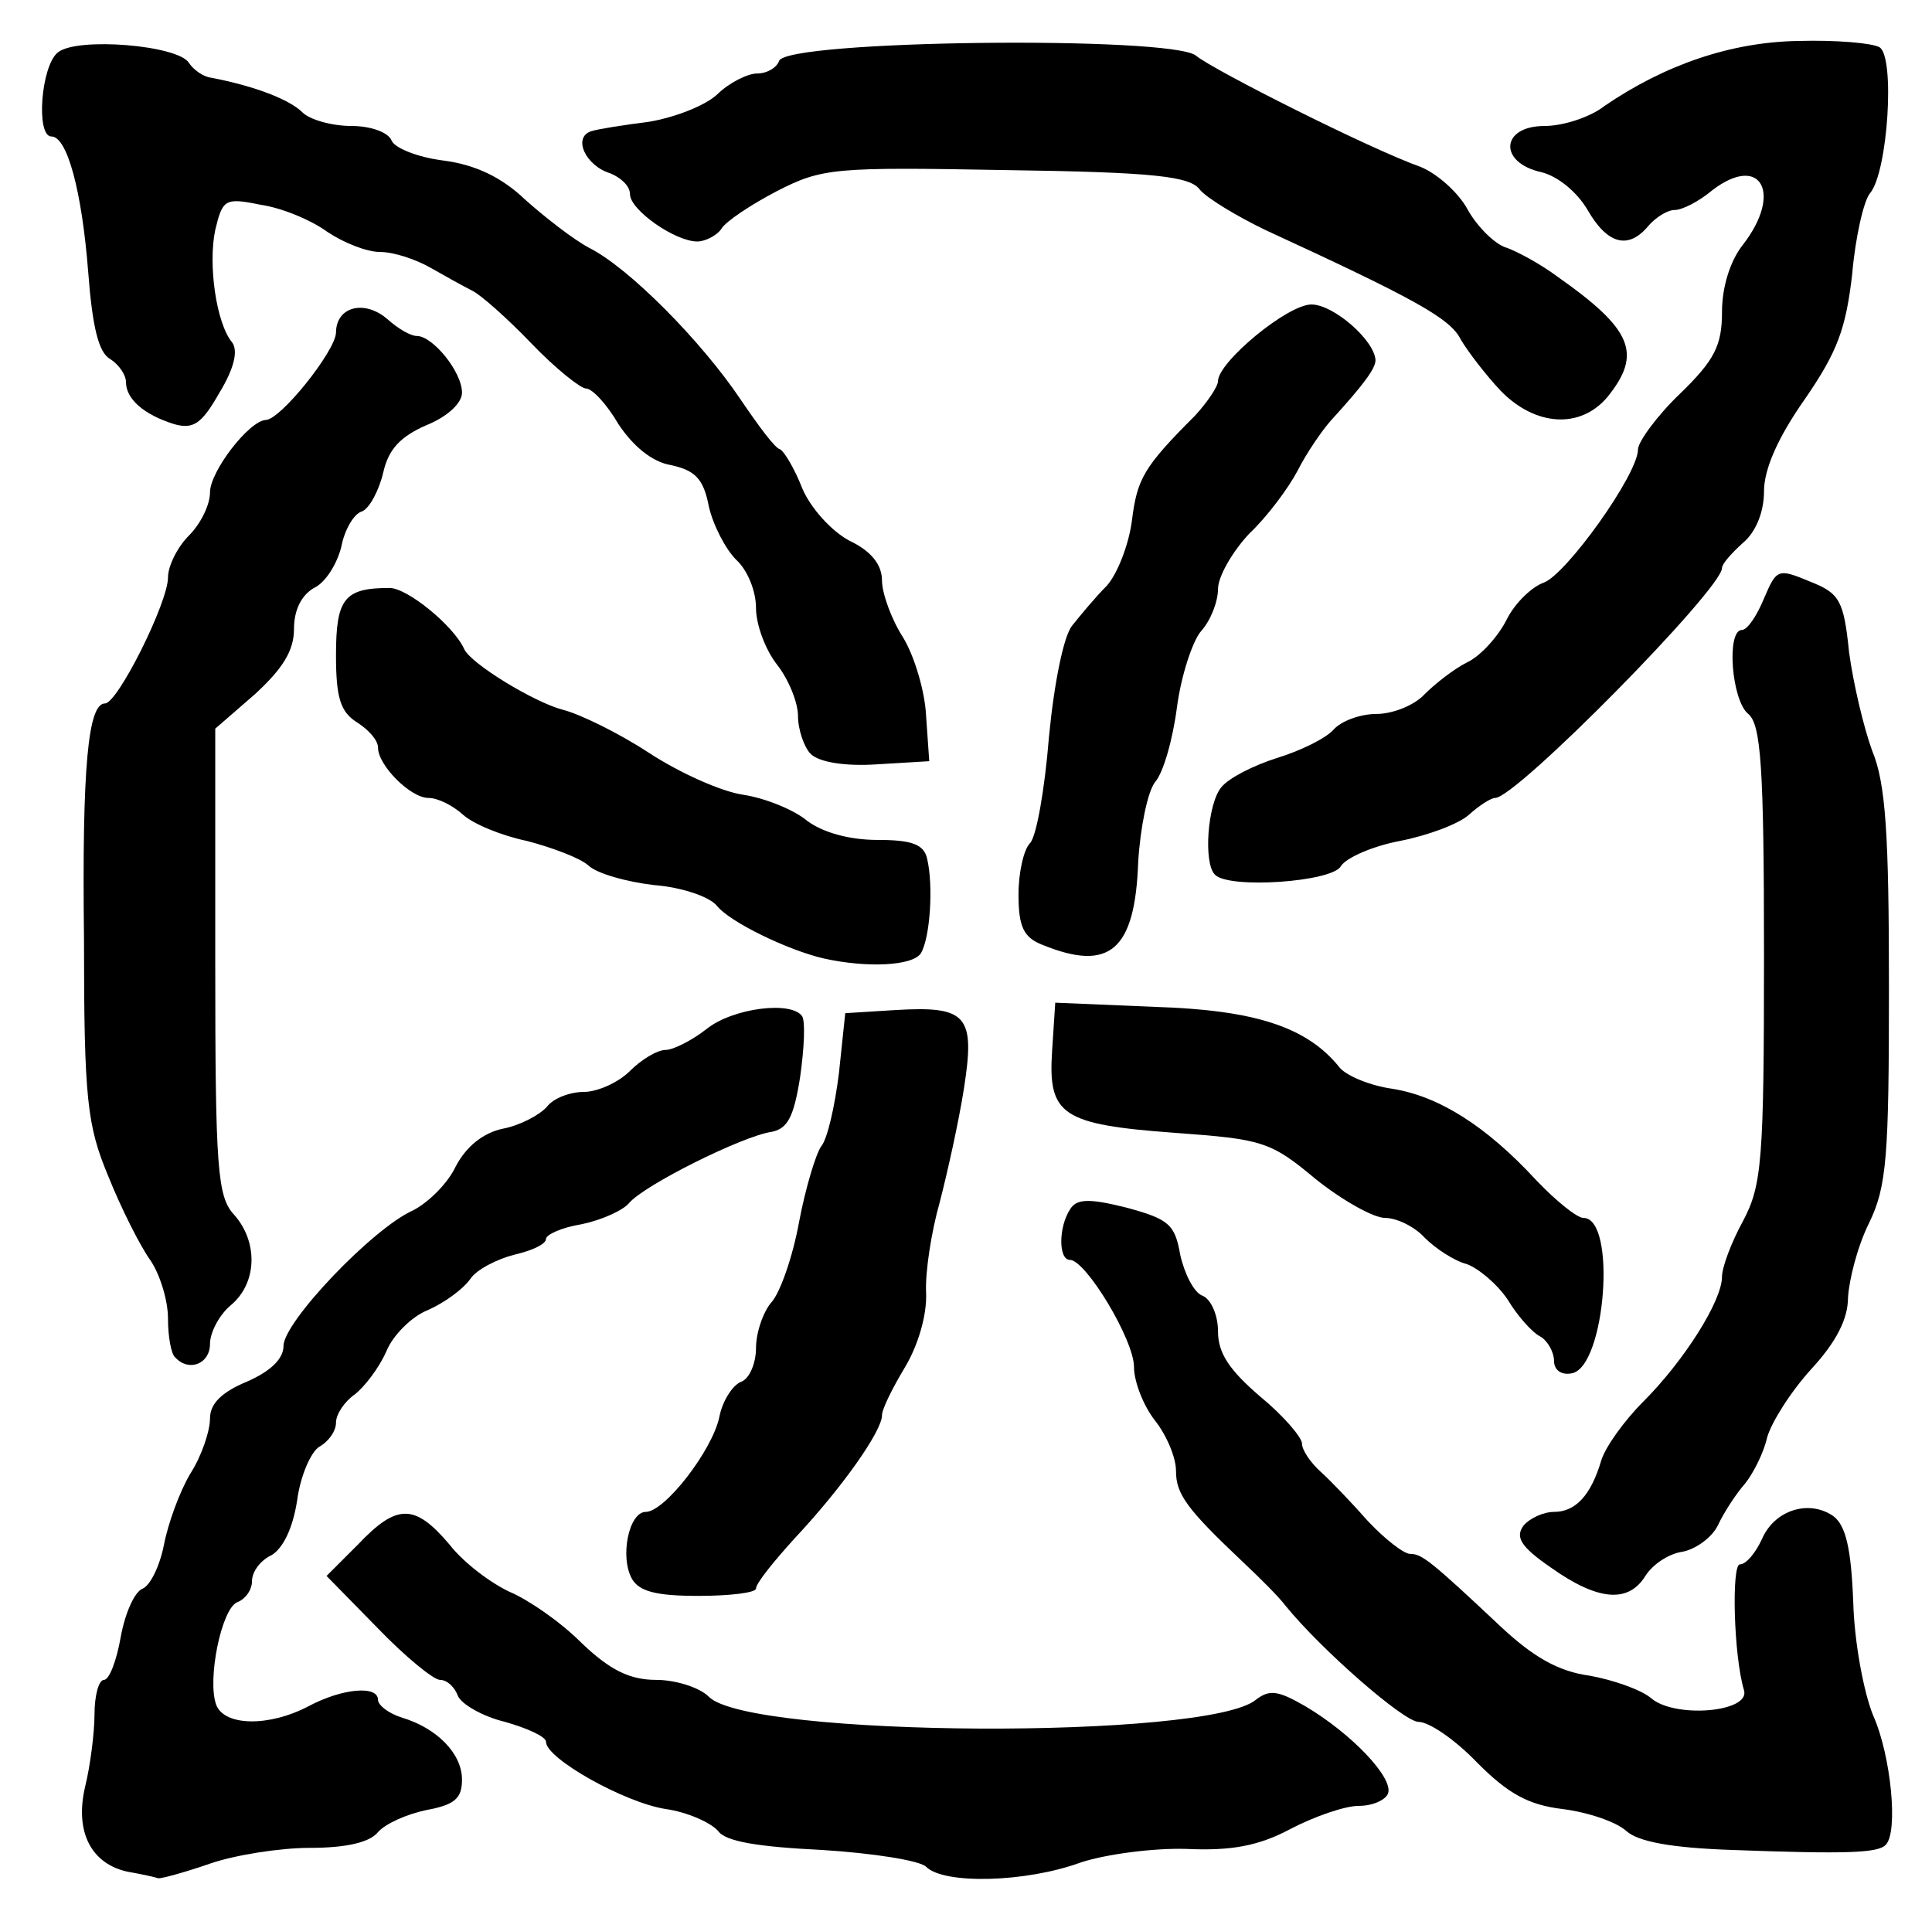
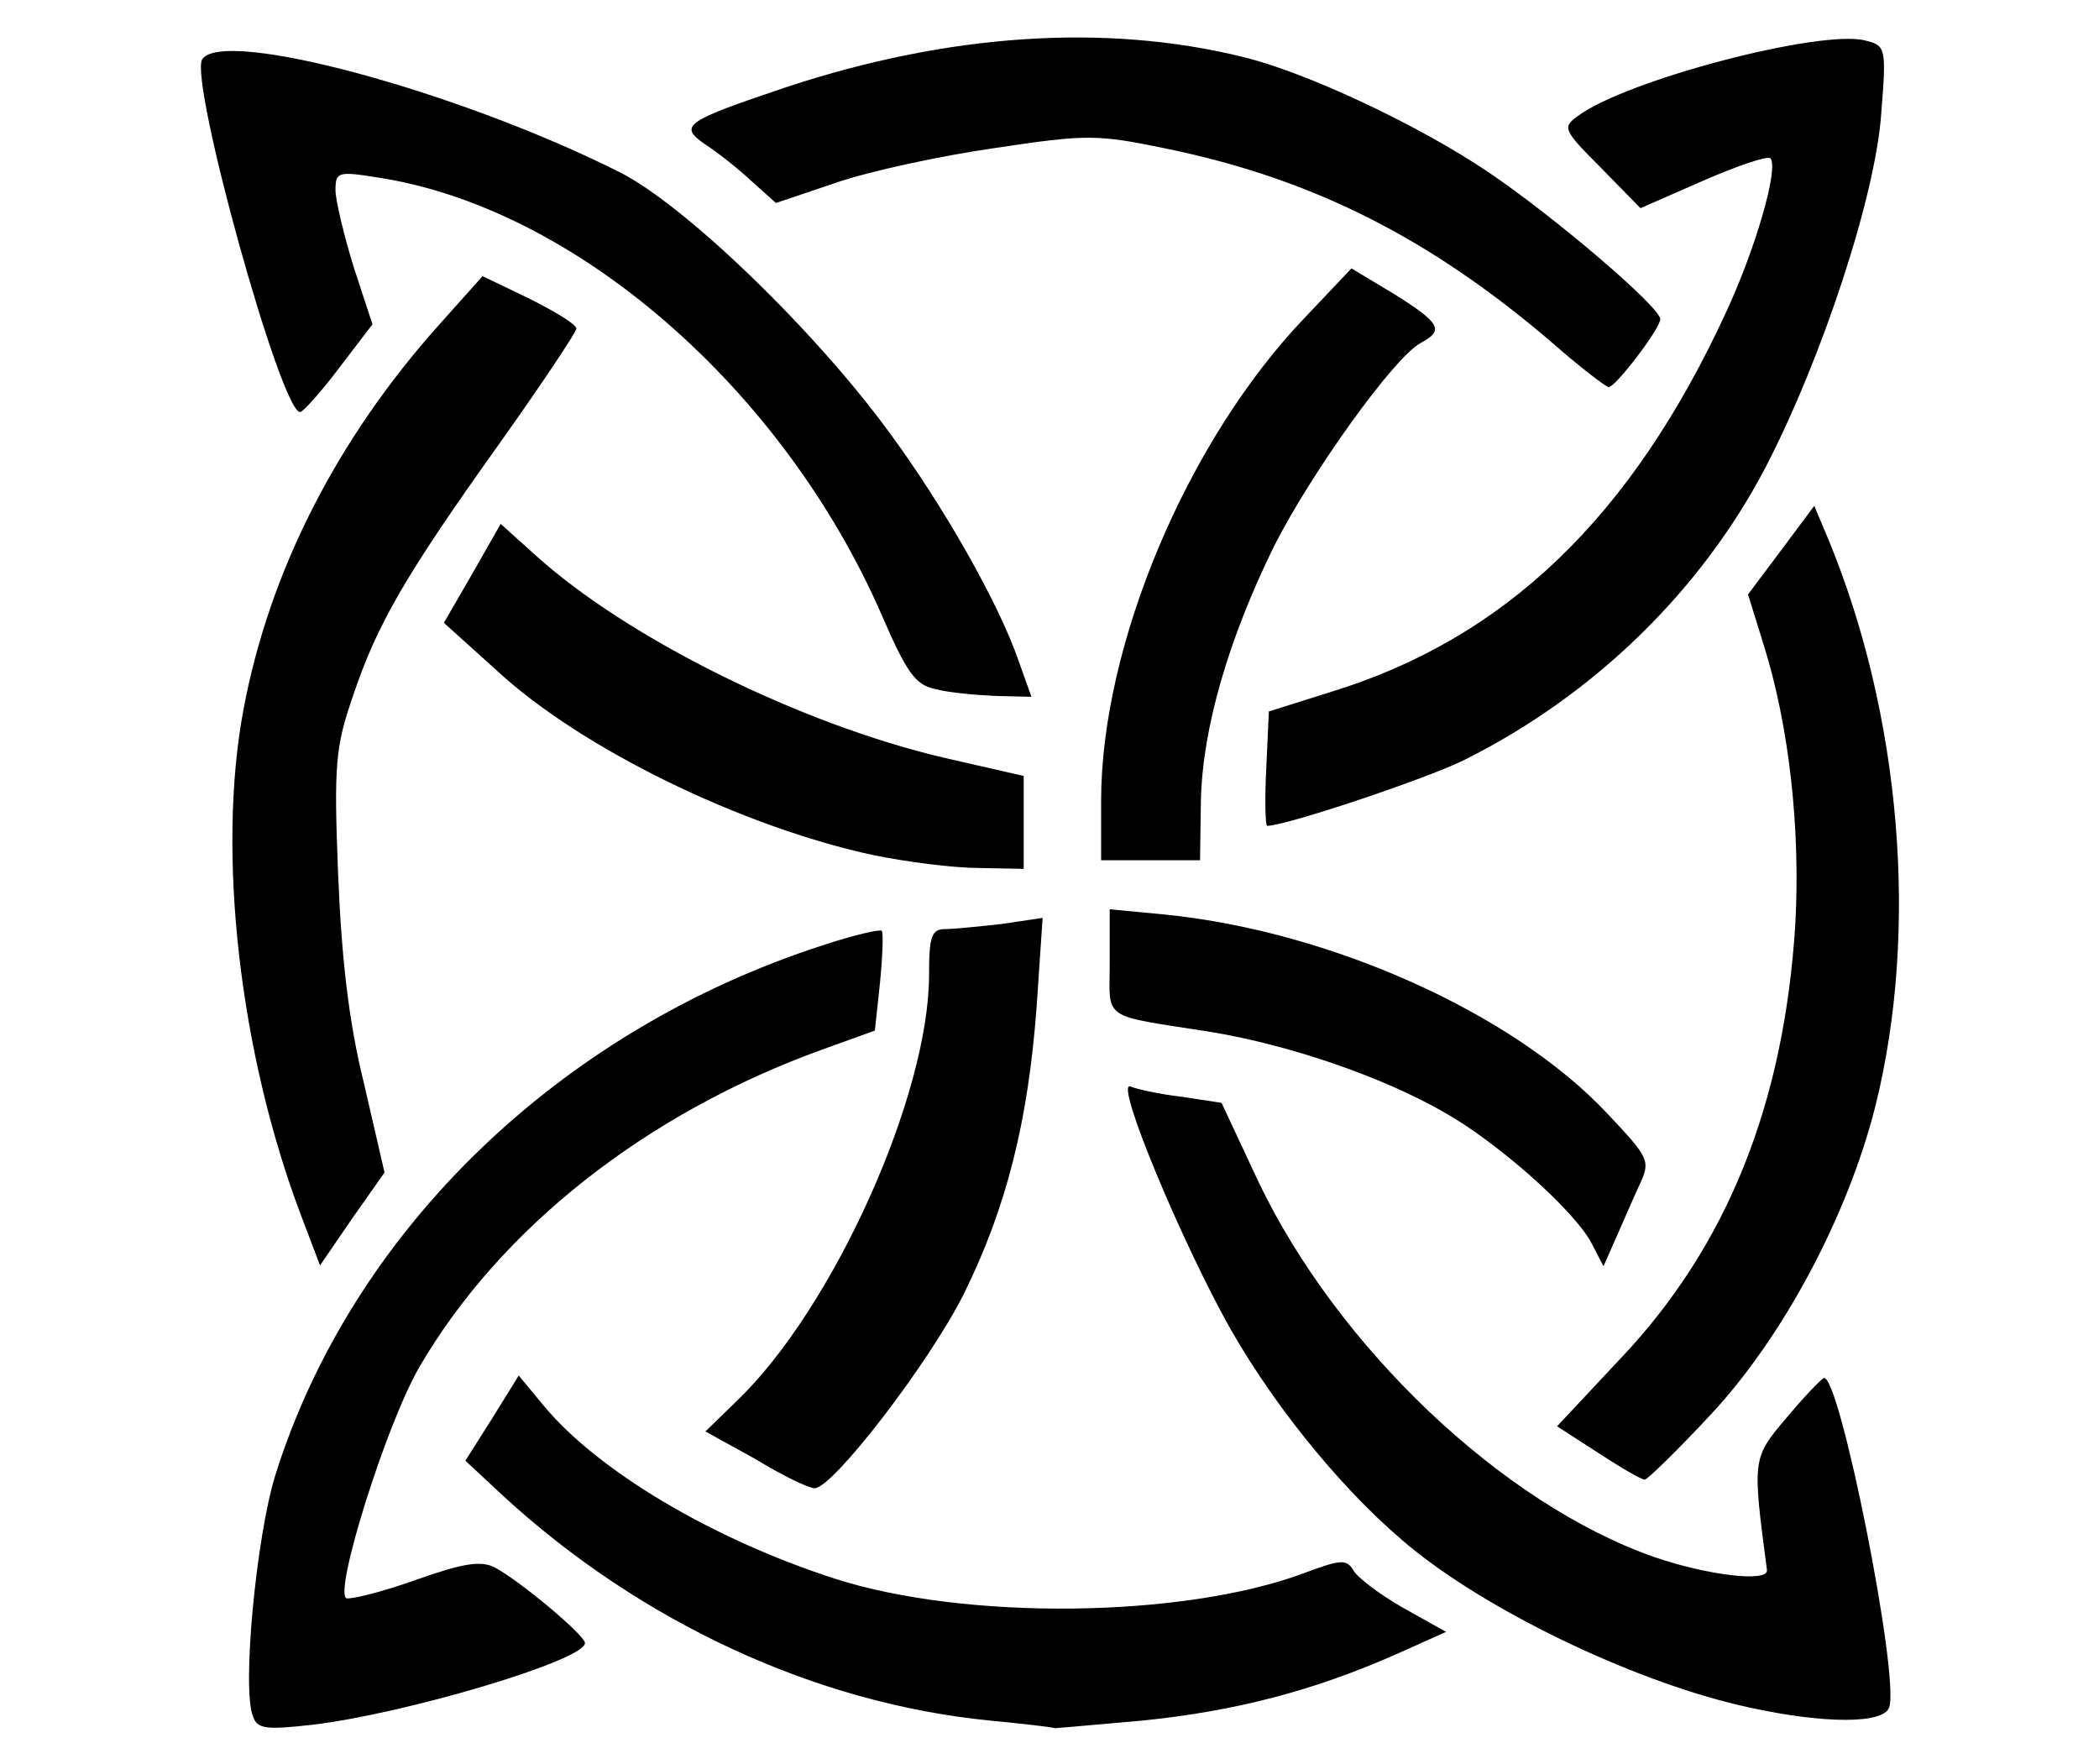
- <svg xmlns="http://www.w3.org/2000/svg" class="img-fluid" style="transform:none;transform-origin:50% 50%;cursor:move" width="184" height="182" viewBox="0 0 1840 1820">
-   <g style="transform:none" fill="#000">
-     <path d="M123 1783c-36-7-52-38-42-81 5-20 9-52 9-69 0-18 4-33 9-33s12-18 16-41c4-22 13-43 21-46 7-3 16-21 20-41 4-21 15-51 25-68 11-17 19-41 19-53 0-14 11-25 35-35 23-10 35-22 35-34 0-23 85-112 123-129 14-7 33-25 41-42 10-19 26-32 45-36 16-3 35-13 42-21 6-8 22-14 35-14s33-9 44-20 26-20 34-20c7 0 25-9 39-20 25-20 81-27 91-12 3 5 2 30-2 58-6 38-12 49-27 52-28 4-122 51-136 68-6 7-26 16-45 20-19 3-34 10-34 14 0 5-13 11-30 15-16 4-36 14-42 23-7 10-25 23-41 30-15 6-33 24-39 39-7 16-21 34-30 41-10 7-18 19-18 27s-7 18-16 23c-8 5-18 28-21 51-4 26-13 45-24 52-11 5-19 16-19 25 0 8-6 17-14 20-15 6-29 74-20 98 8 20 50 21 88 1 32-17 66-20 66-6 0 5 10 13 23 17 33 10 57 34 57 59 0 18-7 24-34 29-19 4-39 13-46 21-8 10-31 15-65 15-29 0-72 7-95 15s-45 14-49 14c-3-1-16-4-28-6z" />
-     <path d="M882 1778c-6-6-51-13-99-16-61-3-92-8-99-18-7-8-29-18-50-21-39-6-114-48-114-64 0-5-18-13-39-19-21-5-42-17-45-25s-10-15-17-15c-6 0-33-22-59-49l-49-50 30-30c37-39 54-39 87 0 14 18 40 37 57 45 17 7 48 28 68 48 28 27 47 36 72 36 18 0 41 7 50 16 38 39 475 41 521 3 13-10 21-9 47 6 44 26 84 68 79 83-2 6-14 12-28 12-13 0-42 10-65 22-30 16-56 21-99 19-31-1-77 5-101 13-52 19-130 21-147 4zM1650 1762c-59-2-90-8-101-18-10-9-37-18-61-21-33-4-52-15-81-44-21-22-46-39-56-39-14 0-93-69-127-111-6-8-24-26-40-41-54-51-64-65-64-87 0-13-9-34-20-48s-20-37-20-51c0-26-46-102-61-102-11 0-11-31 0-48 6-10 17-11 53-2 41 11 47 16 52 45 4 18 13 36 21 39s15 18 15 34c0 21 11 37 40 62 22 18 40 39 40 45s8 18 18 27c9 8 30 30 45 47 16 17 34 31 40 31 11 0 19 6 86 69 31 29 55 43 85 47 22 4 48 13 58 21 22 20 95 14 89-7-10-33-12-120-4-120 6 0 15-11 21-24 12-28 45-38 68-22 12 9 17 31 19 82 1 38 10 86 19 108 17 38 24 111 12 123-7 8-38 9-146 5z" />
-     <path d="M602 1504c-12-21-3-64 13-64 18 0 63-58 70-90 3-16 13-31 21-34s14-18 14-32c0-15 7-35 15-44s20-43 26-76c6-32 16-65 21-72 6-7 13-38 17-70l6-57 48-3c68-4 76 5 65 75-5 32-16 81-23 108-8 28-14 67-13 86 1 22-8 51-20 71s-22 40-22 46c0 15-38 69-83 117-20 22-37 43-37 48 0 4-25 7-55 7-39 0-56-4-63-16zM1477 1493c-29-20-34-29-26-40 6-7 19-13 29-13 20 0 35-15 45-49 4-13 22-38 40-56 39-39 75-96 75-119 0-9 9-33 20-53 18-34 20-57 20-254 0-180-3-219-15-229-16-13-21-80-6-80 5 0 14-13 21-30 12-28 13-29 44-16 28 11 32 18 37 67 4 30 14 72 22 94 13 31 16 80 16 225 0 162-2 190-19 225-11 22-19 54-20 71 0 20-11 42-35 68-20 22-38 51-42 65-3 14-13 34-21 44-8 9-20 27-26 40-6 12-22 23-34 25-13 2-28 12-35 23-16 26-45 24-90-8z" />
-     <path d="M1480 1296c0-8-6-19-13-23-8-4-22-20-31-35-10-15-28-30-39-34-12-3-30-15-40-25-10-11-27-19-38-19s-41-17-66-37c-43-36-51-38-134-44-108-8-121-17-117-78l3-46 95 4c95 3 145 19 176 58 7 8 29 17 50 20 44 7 89 35 137 87 19 20 39 36 45 36 32 0 21 142-11 148-10 2-17-3-17-12zM167 1293c-4-3-7-20-7-37 0-18-8-43-17-56-10-14-28-50-40-80-20-48-23-73-23-225-2-166 4-225 20-225 12 0 60-96 60-120 0-11 9-29 20-40s20-29 20-41c0-20 37-68 53-69 14 0 66-65 67-83 0-25 27-32 49-13 10 9 22 16 28 16 15 0 43 34 43 54 0 10-14 23-34 31-25 11-36 23-41 45-4 17-13 34-20 37-8 2-17 18-20 34-4 16-15 34-26 39-12 7-19 21-19 39 0 21-11 38-37 62l-38 33v222c0 197 2 224 18 241 23 26 22 65-3 86-11 9-20 26-20 37 0 19-20 27-33 13z" />
-     <path d="M785 913c-35-8-90-35-102-50-7-9-34-18-60-20-26-3-55-11-63-19-8-7-35-17-58-23-24-5-51-16-61-25s-24-16-33-16c-17 0-48-31-48-48 0-7-9-17-20-24-16-10-20-24-20-64 0-54 8-64 51-64 17 0 61 36 71 58 6 14 67 51 94 58 16 4 53 22 82 41s69 37 90 40c20 3 48 14 61 25 15 11 40 18 67 18 32 0 44 4 47 18 6 25 3 75-6 90-8 12-51 14-92 5zM993 900c-18-7-23-17-23-48 0-21 5-43 11-49s14-51 18-101c5-52 14-96 22-106s22-27 33-38c10-11 21-39 24-62 5-40 11-51 60-100 12-13 22-28 22-33 0-18 66-73 89-73 21 0 60 34 61 53 0 8-11 23-42 57-9 10-24 32-32 48-9 17-29 44-46 60-16 17-30 41-30 53s-7 30-16 40c-8 9-19 42-23 72-4 31-13 63-21 72-7 9-14 43-16 76-3 84-27 105-91 79zM1157 833c-11-11-7-67 6-83 7-9 31-21 53-28 23-7 47-19 54-27s25-15 41-15c15 0 36-8 46-19 10-10 28-24 40-30 13-6 30-25 38-41s24-31 35-35c21-7 90-103 90-127 0-7 18-32 40-53 33-32 40-46 40-78 0-24 8-49 20-64 38-49 17-87-29-52-13 11-29 19-36 19s-18 7-25 15c-19 23-39 18-58-15-10-17-28-32-44-36-41-9-39-44 3-44 17 0 43-8 57-19 57-39 120-61 185-62 36-1 70 2 77 6 15 9 8 119-9 139-6 7-14 42-17 77-6 52-14 74-45 119-26 37-39 67-39 88 0 20-8 39-20 49-11 10-20 20-20 24 0 20-196 219-216 219-4 0-15 7-25 16s-40 20-66 25-51 16-56 24c-8 15-107 22-120 8zM772 718c-6-6-12-23-12-36s-9-35-20-49-20-38-20-54-8-36-19-46c-10-10-22-33-26-51-5-26-13-34-36-39-18-3-36-18-50-39-11-19-25-34-31-34-5 0-29-19-52-43s-48-46-56-50-26-14-40-22-35-15-48-15-35-9-50-19c-15-11-43-23-64-26-34-7-36-5-43 24-7 33 1 89 16 107 6 8 2 25-12 48-17 30-25 35-43 30-29-9-46-24-46-40 0-7-7-17-15-22-11-6-17-30-21-83-6-77-20-129-35-129s-10-67 6-80c18-15 115-7 125 10 4 6 13 13 21 14 42 8 75 21 87 33 7 7 28 13 47 13 18 0 35 6 38 14 3 7 25 16 50 19 30 4 55 16 77 37 19 17 46 38 61 46 38 19 107 89 144 144 17 25 33 47 38 48 4 2 14 19 21 37 8 19 28 41 45 50 21 10 31 23 31 38 0 12 9 37 20 54 11 18 21 52 22 75l3 43-50 3c-30 2-55-2-63-10z" />
-     <path d="M1429 372c-14-15-31-37-38-49-10-20-45-39-186-104-27-13-55-30-62-38-9-13-42-17-185-19-164-3-175-2-218 20-25 13-49 29-53 36-4 6-15 12-23 12-21 0-64-30-64-45 0-8-9-16-19-20-23-7-36-34-18-40 6-2 31-6 55-9 24-4 53-15 65-26 11-11 29-20 38-20 10 0 19-6 21-12 7-20 374-24 397-5 17 14 166 89 214 106 15 6 36 24 45 41 9 16 26 33 37 36 11 4 33 16 49 28 71 50 80 73 47 114-26 31-69 28-102-6z" />
+ <svg xmlns="http://www.w3.org/2000/svg" width="244" height="205" viewBox="0 0 2440 2050">
+   <g>
+     <path d="M294 1995c-13-32 4-209 26-280 89-284 330-517 636-616 36-12 67-19 69-17s1 29-2 60l-6 56-61 22c-205 74-375 208-469 370-39 68-100 264-84 268 7 1 43-8 82-22 54-19 74-22 90-14 30 16 105 79 105 88 0 20-208 82-317 95-54 6-64 5-69-10z" />
+     <path d="M1150 2000c-202-20-405-114-565-261l-44-41 31-49 31-50 29 35c63 76 196 155 338 201 152 49 405 46 545-6 43-16 50-17 58-4 4 8 30 28 58 44l50 28-58 26c-95 42-186 66-294 77-56 5-102 9-103 9 0-1-35-5-76-9zM2034 1985c-126-27-295-107-390-183-76-61-158-160-213-256-56-99-136-290-117-283 7 3 34 9 60 12l46 7 43 92c92 192 283 374 460 436 61 21 133 30 131 15-17-129-17-130 22-176 20-24 40-45 44-47 18-7 89 349 76 383-7 19-75 19-162 0z" />
+     <path d="m878 1696-58-32 36-35c112-107 224-355 224-496 0-45 3-53 19-53 10 0 39-3 66-6l47-7-7 104c-10 133-35 233-85 334-41 81-152 225-173 225-7 0-38-15-69-34zM1858 1689l-48-31 74-79c124-131 190-296 203-505 6-110-7-230-37-325l-18-58 39-52 38-51 16 38c85 205 106 456 55 660-32 127-107 268-191 358-39 42-74 76-77 76-4 0-28-14-54-31zM350 1413c-72-190-98-423-67-588 30-161 109-315 227-447l51-57 54 26c30 15 55 30 55 35 0 4-40 64-89 133-110 154-143 211-171 295-20 58-22 79-17 205 4 98 12 171 30 244l24 104-38 54-37 54-22-58z" />
+     <path d="M1850 1445c-20-38-110-118-173-153-72-41-178-77-267-92-132-21-120-12-120-82v-61l63 6c192 19 405 114 515 231 49 52 51 55 38 83-7 15-19 43-27 61l-15 34-14-27zM1015 994c-153-33-340-124-438-215l-61-55 33-57 33-58 40 36c107 97 309 197 476 236l92 21v108l-52-1c-29 0-84-7-123-15zM1280 931c0-181 100-419 237-562l54-57 50 30c54 34 58 42 30 57-31 17-127 151-170 236-53 108-83 211-85 295l-1 70h-115v-69zM1472 893l3-66 70-22c204-62 351-203 461-441 35-75 62-169 52-180-4-3-39 9-78 26l-73 32-46-47c-44-44-45-47-27-60 56-42 282-101 334-88 24 6 25 8 19 83-6 96-69 287-135 414-75 143-199 264-349 339-41 21-208 77-230 77-2 0-3-30-1-67zM1087 801c-23-5-33-19-62-86-115-264-358-475-588-509-44-7-47-6-47 15 0 12 10 53 21 89l22 67-39 51c-21 28-42 51-45 51-22 2-129-384-114-410 24-37 298 37 485 131 76 38 228 185 314 303 62 84 127 198 150 265l15 42-42-1c-23-1-55-4-70-8z" />
+     <path d="M1805 399c-142-122-279-191-448-226-82-17-93-17-200-1-63 9-146 27-184 40l-71 24-29-26c-15-14-39-33-53-42-32-22-24-27 95-67 188-62 370-74 529-35 75 18 206 80 286 134 77 52 200 157 200 171 0 11-52 79-60 79-3 0-33-23-65-51z" />
  </g>
</svg>
